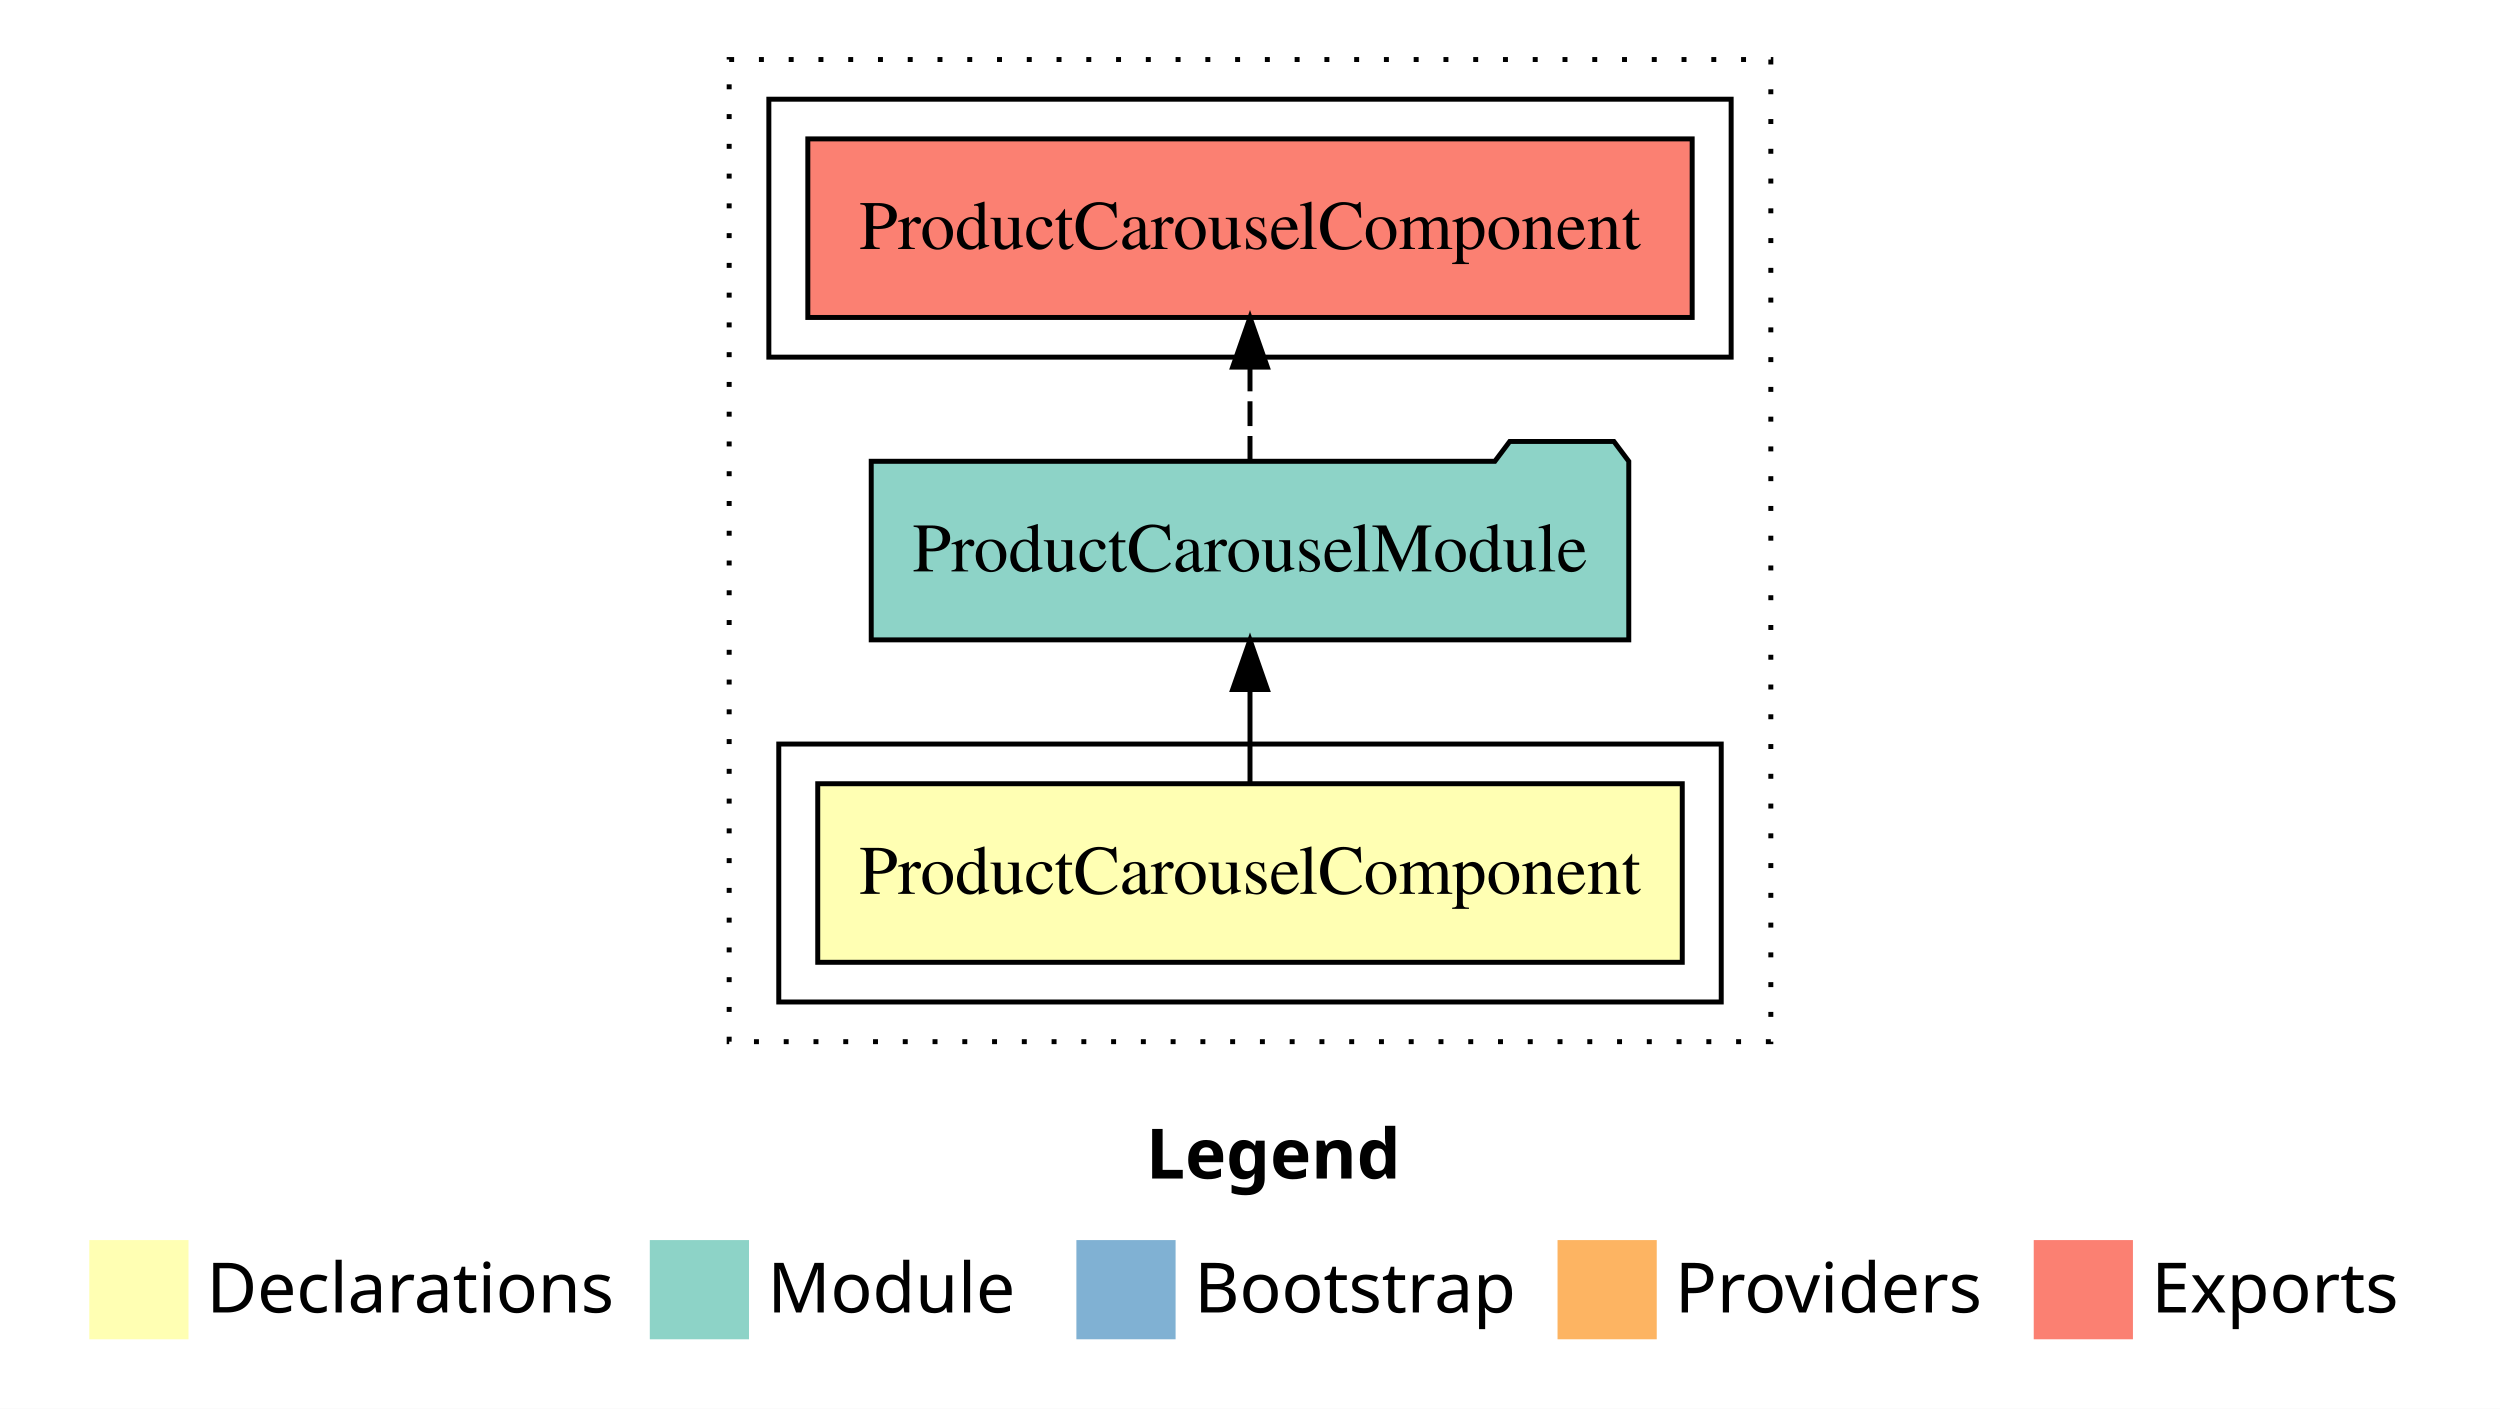
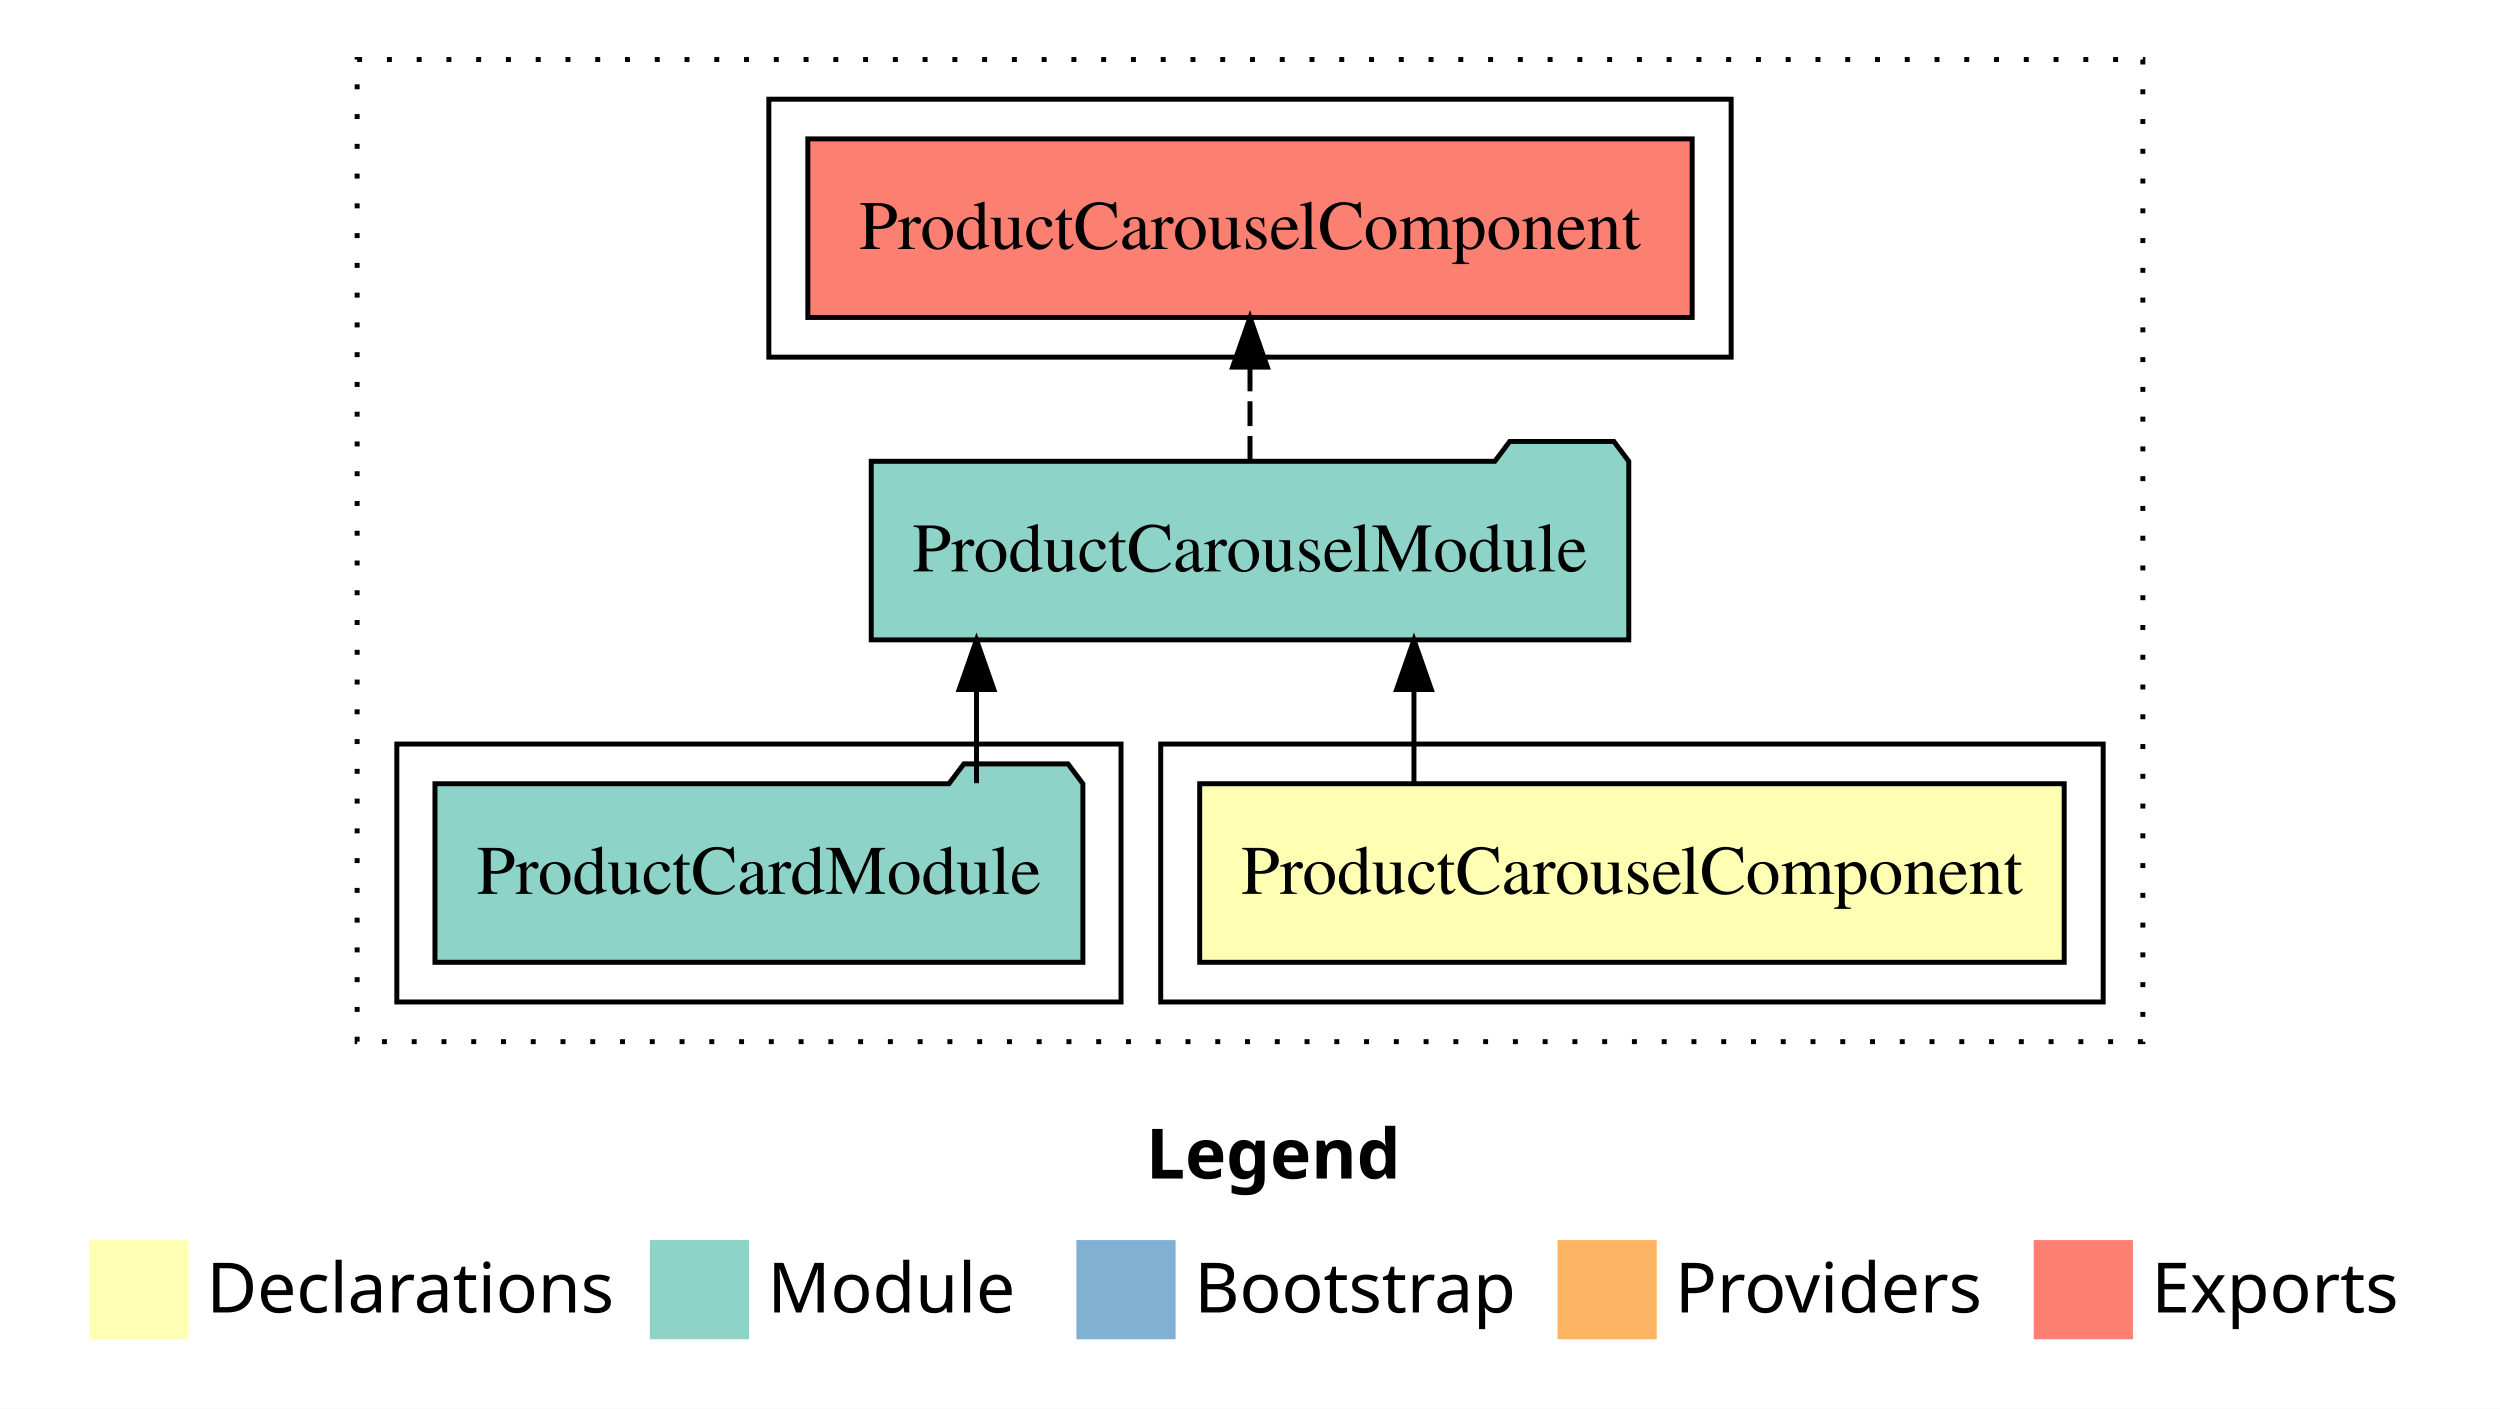
<svg xmlns="http://www.w3.org/2000/svg" width="504pt" height="284pt" viewBox="0.00 0.00 504.00 284.00">
  <g id="graph0" class="graph" transform="scale(1 1) rotate(0) translate(4 280)">
    <polygon fill="#ffffff" stroke="transparent" points="-4,4 -4,-280 500,-280 500,4 -4,4" />
    <text text-anchor="start" x="227.009" y="-42.4" font-family="sans-serif" font-weight="bold" font-size="14.00" fill="#000000">Legend</text>
    <polygon fill="#ffffb3" stroke="transparent" points="14,-10 14,-30 34,-30 34,-10 14,-10" />
    <text text-anchor="start" x="37.629" y="-15.4" font-family="sans-serif" font-size="14.00" fill="#000000">  Declarations</text>
    <polygon fill="#8dd3c7" stroke="transparent" points="127,-10 127,-30 147,-30 147,-10 127,-10" />
    <text text-anchor="start" x="150.725" y="-15.4" font-family="sans-serif" font-size="14.00" fill="#000000">  Module</text>
    <polygon fill="#80b1d3" stroke="transparent" points="213,-10 213,-30 233,-30 233,-10 213,-10" />
    <text text-anchor="start" x="236.781" y="-15.4" font-family="sans-serif" font-size="14.00" fill="#000000">  Bootstrap</text>
    <polygon fill="#fdb462" stroke="transparent" points="310,-10 310,-30 330,-30 330,-10 310,-10" />
    <text text-anchor="start" x="333.673" y="-15.4" font-family="sans-serif" font-size="14.00" fill="#000000">  Providers</text>
    <polygon fill="#fb8072" stroke="transparent" points="406,-10 406,-30 426,-30 426,-10 406,-10" />
    <text text-anchor="start" x="429.726" y="-15.4" font-family="sans-serif" font-size="14.00" fill="#000000">  Exports</text>
    <g id="clust1" class="cluster">
-       <polygon fill="none" stroke="#000000" stroke-dasharray="1,5" points="143,-70 143,-268 353,-268 353,-70 143,-70" />
+       <polygon fill="none" stroke="#000000" stroke-dasharray="1,5" points="68,-70 68,-268 428,-268 428,-70 68,-70" />
    </g>
    <g id="clust2" class="cluster">
-       <polygon fill="none" stroke="#000000" points="153,-78 153,-130 343,-130 343,-78 153,-78" />
+       <polygon fill="none" stroke="#000000" points="230,-78 230,-130 420,-130 420,-78 230,-78" />
+     </g>
+     <g id="clust4" class="cluster">
+       <polygon fill="none" stroke="#000000" points="76,-78 76,-130 222,-130 222,-78 76,-78" />
    </g>
    <g id="clust5" class="cluster">
      <polygon fill="none" stroke="#000000" points="151,-208 151,-260 345,-260 345,-208 151,-208" />
    </g>
    <g id="node1" class="node">
-       <polygon fill="#ffffb3" stroke="#000000" points="335.143,-122 160.857,-122 160.857,-86 335.143,-86 335.143,-122" />
-       <text text-anchor="middle" x="248" y="-99.8" font-family="Times,serif" font-size="14.00" fill="#000000">ProductCarouselComponent</text>
+       <polygon fill="#ffffb3" stroke="#000000" points="412.143,-122 237.857,-122 237.857,-86 412.143,-86 412.143,-122" />
+       <text text-anchor="middle" x="325" y="-99.8" font-family="Times,serif" font-size="14.00" fill="#000000">ProductCarouselComponent</text>
    </g>
    <g id="node2" class="node">
      <polygon fill="#8dd3c7" stroke="#000000" points="324.36,-187 321.36,-191 300.36,-191 297.36,-187 171.64,-187 171.64,-151 324.36,-151 324.36,-187" />
      <text text-anchor="middle" x="248" y="-164.8" font-family="Times,serif" font-size="14.00" fill="#000000">ProductCarouselModule</text>
    </g>
    <g id="edge1" class="edge">
-       <path fill="none" stroke="#000000" d="M248,-122.106C248,-122.106 248,-140.991 248,-140.991" />
-       <polygon fill="#000000" stroke="#000000" points="244.5,-140.991 248,-150.991 251.5,-140.991 244.5,-140.991" />
+       <path fill="none" stroke="#000000" d="M281.054,-122.106C281.054,-122.106 281.054,-140.991 281.054,-140.991" />
+       <polygon fill="#000000" stroke="#000000" points="277.554,-140.991 281.054,-150.991 284.554,-140.991 277.554,-140.991" />
    </g>
-     <g id="node3" class="node">
+     <g id="node4" class="node">
      <polygon fill="#fb8072" stroke="#000000" points="337.142,-252 158.857,-252 158.857,-216 337.142,-216 337.142,-252" />
      <text text-anchor="middle" x="248" y="-229.8" font-family="Times,serif" font-size="14.00" fill="#000000">ProductCarouselComponent </text>
    </g>
-     <g id="edge2" class="edge">
+     <g id="edge3" class="edge">
      <path fill="none" stroke="#000000" stroke-dasharray="5,2" d="M248,-187.106C248,-187.106 248,-205.991 248,-205.991" />
      <polygon fill="#000000" stroke="#000000" points="244.5,-205.991 248,-215.991 251.5,-205.991 244.5,-205.991" />
    </g>
+     <g id="node3" class="node">
+       <polygon fill="#8dd3c7" stroke="#000000" points="214.31,-122 211.31,-126 190.31,-126 187.31,-122 83.69,-122 83.69,-86 214.31,-86 214.31,-122" />
+       <text text-anchor="middle" x="149" y="-99.8" font-family="Times,serif" font-size="14.00" fill="#000000">ProductCardModule</text>
+     </g>
+     <g id="edge2" class="edge">
+       <path fill="none" stroke="#000000" d="M192.863,-122.106C192.863,-122.106 192.863,-140.991 192.863,-140.991" />
+       <polygon fill="#000000" stroke="#000000" points="189.363,-140.991 192.863,-150.991 196.363,-140.991 189.363,-140.991" />
+     </g>
  </g>
</svg>
